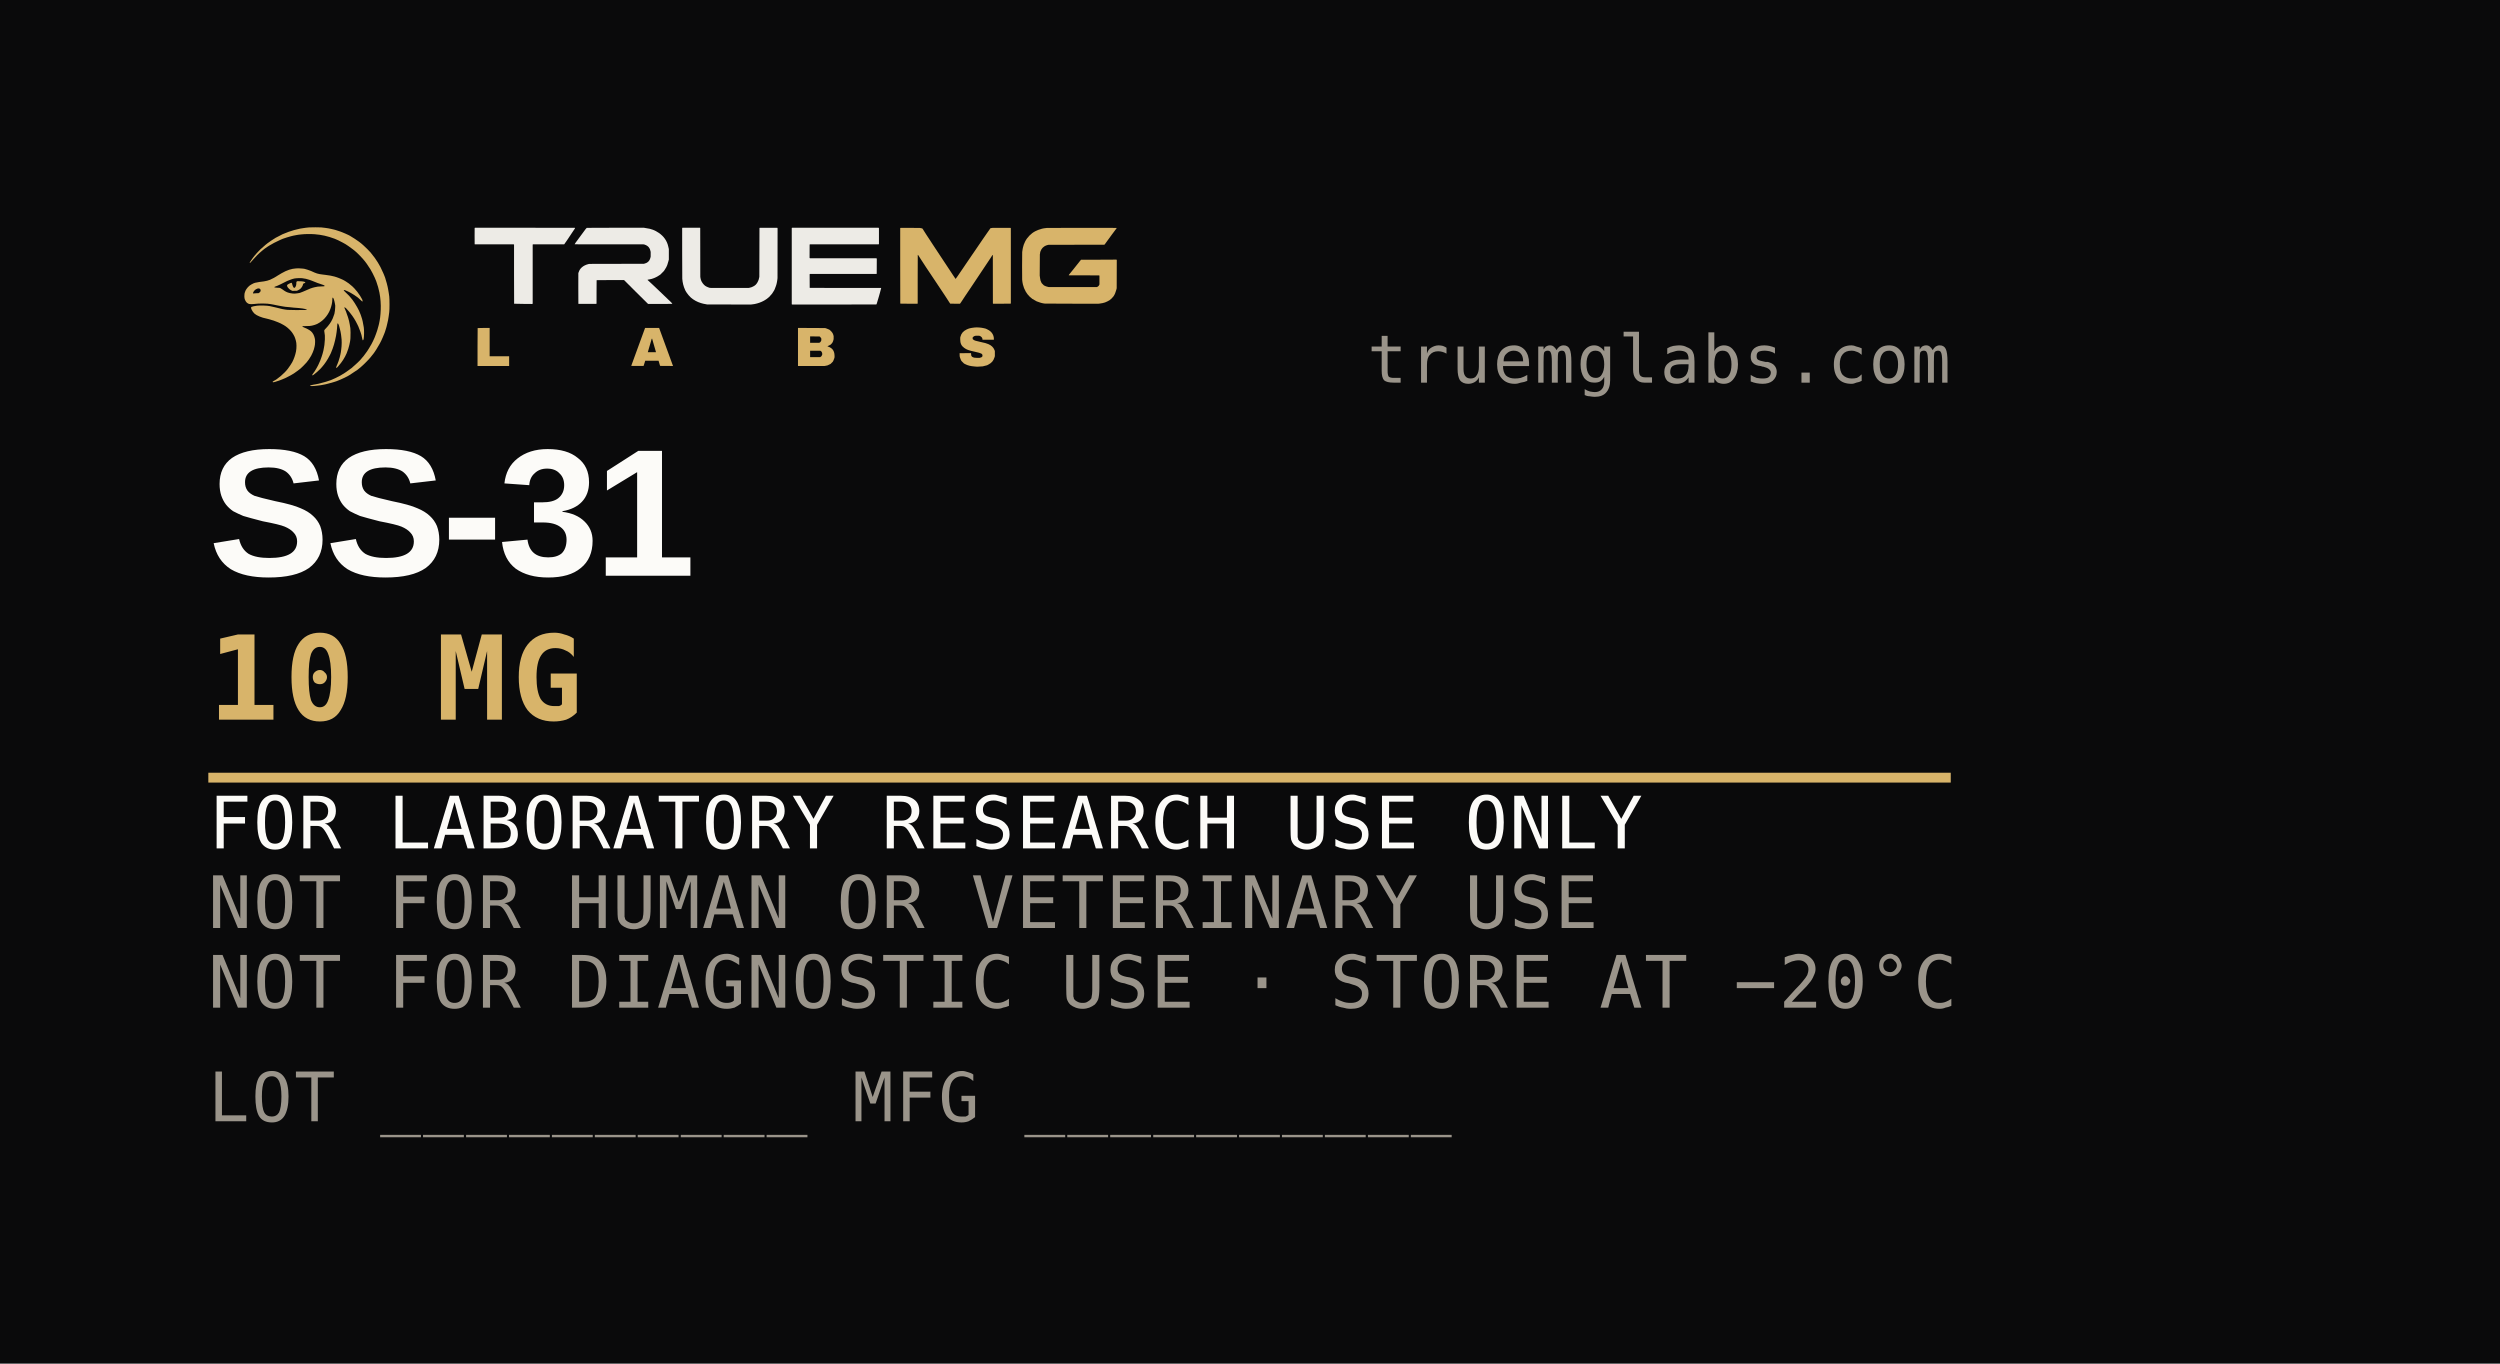
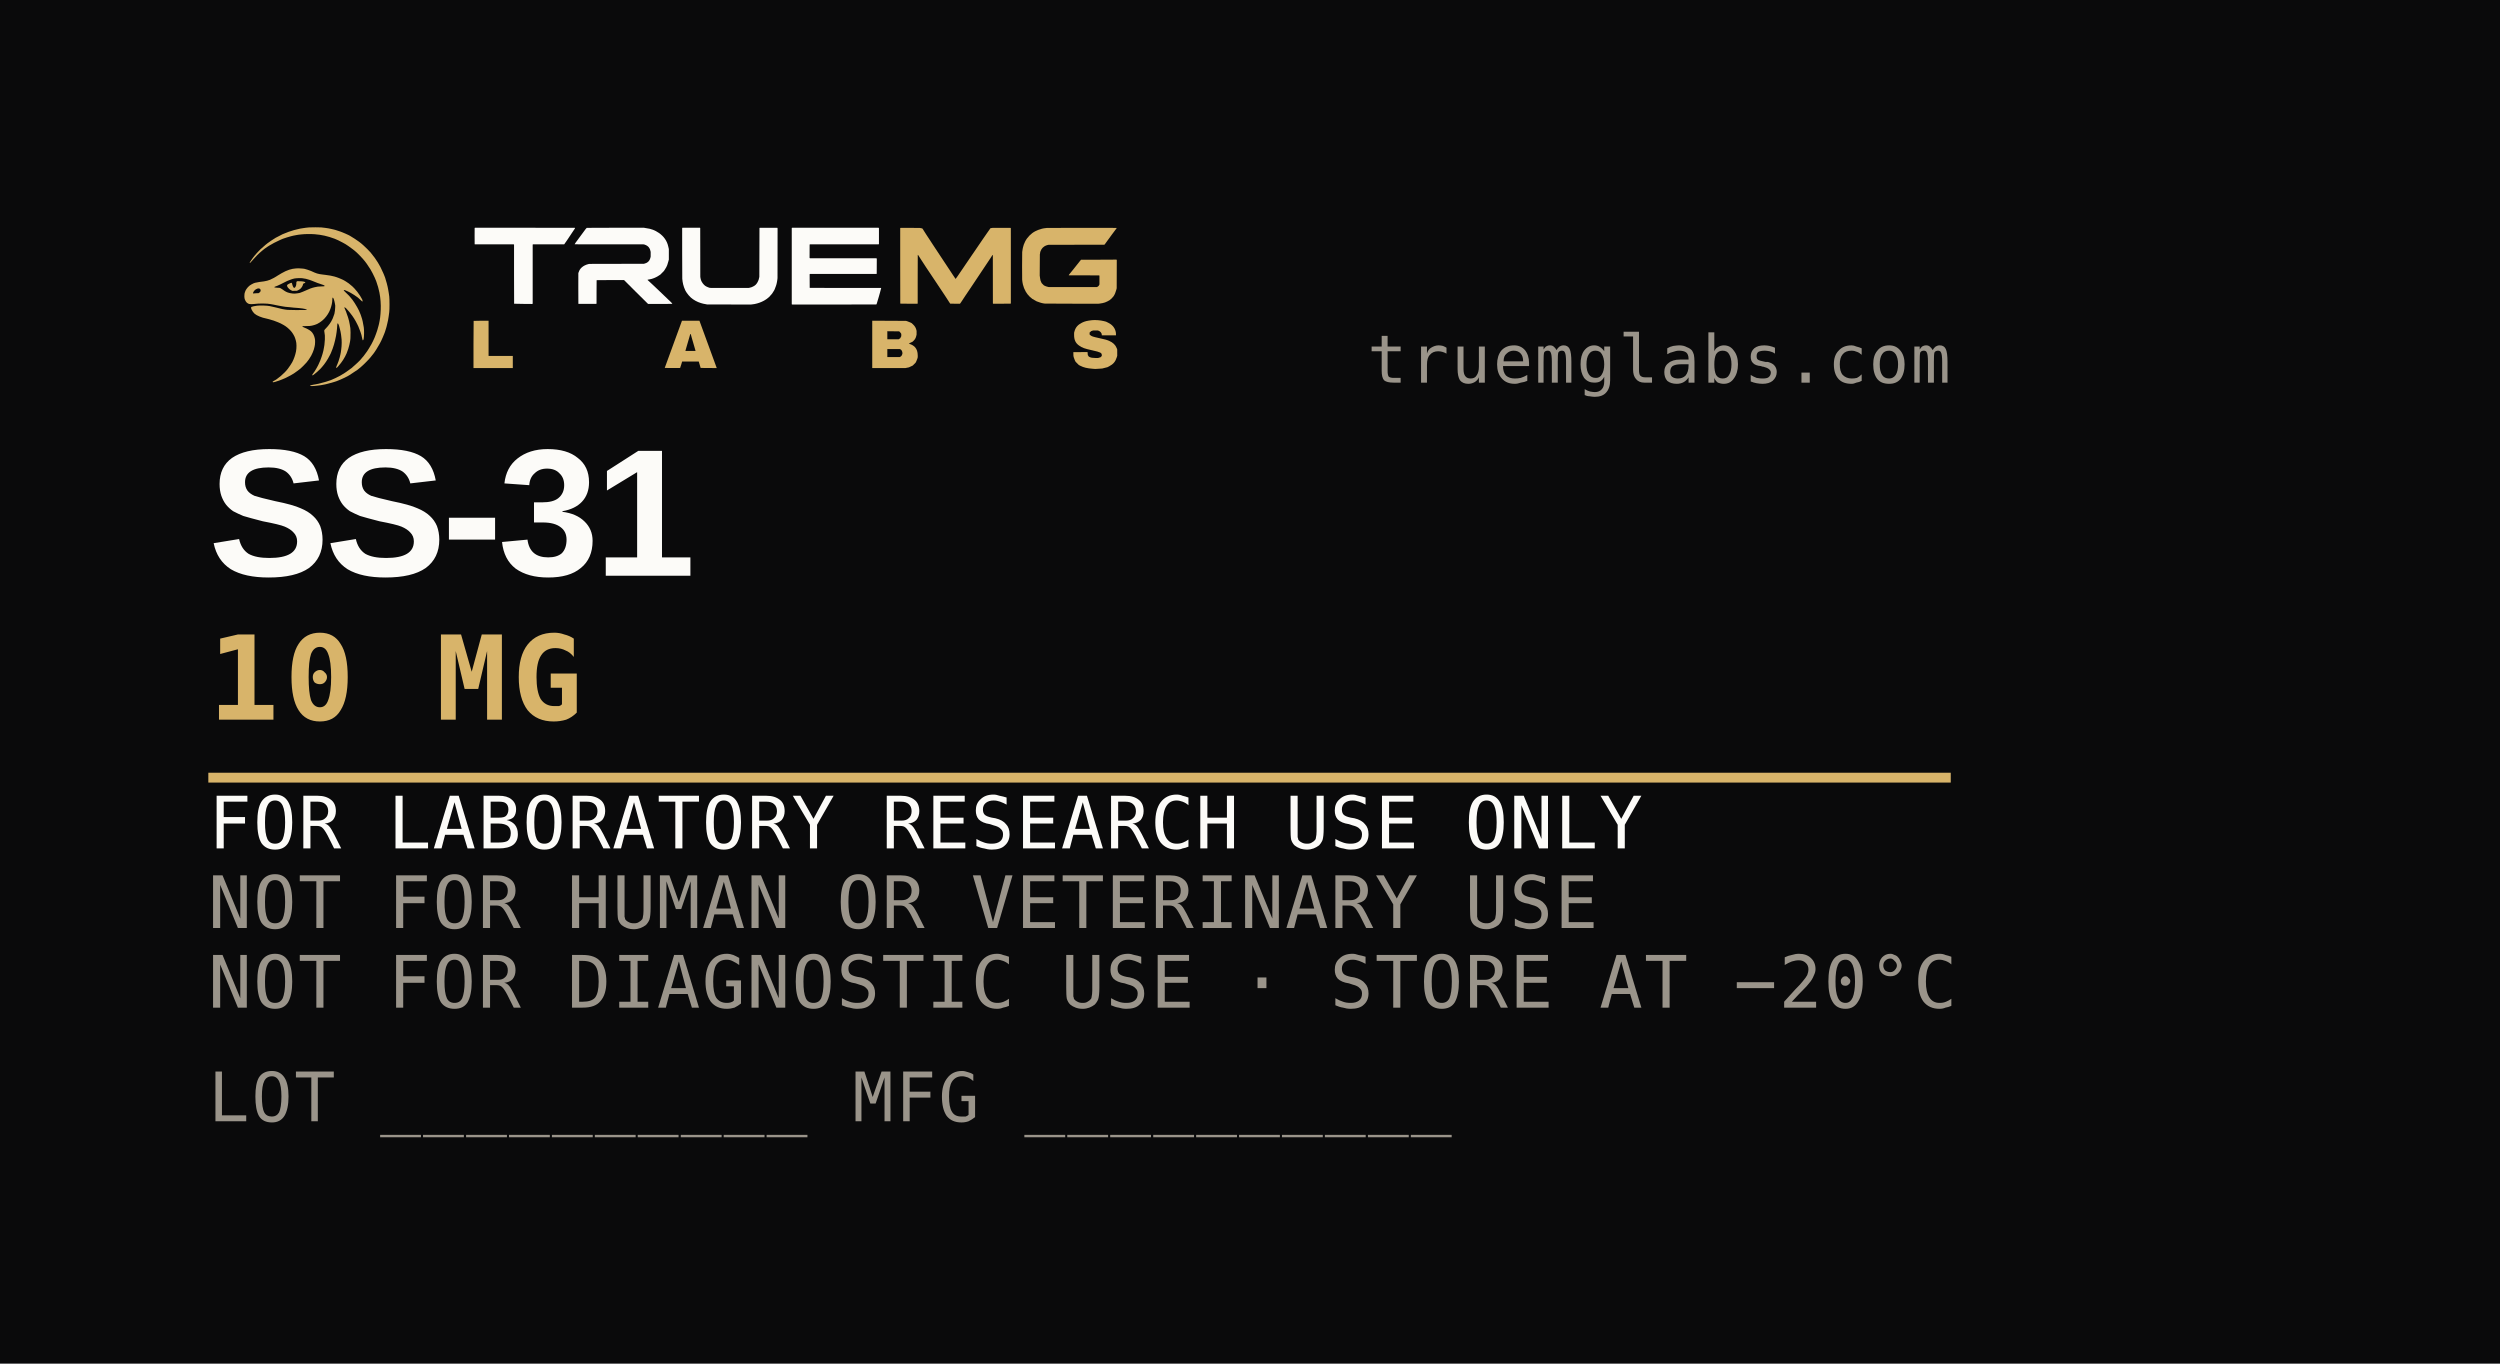
<svg xmlns="http://www.w3.org/2000/svg" width="66.0mm" height="36.0mm" viewBox="0 0 66.0 36.0">
  <rect x="0" y="0" width="66.0" height="36.0" fill="#0A0A0B" />
  <g transform="translate(5.500,5.300) scale(0.0035)">
    <g transform="translate(0,1600) scale(0.025,-0.025)" fill="#D8B46A" stroke="none">
      <path d="M30400 55957 c-297 -16 -720 -59 -940 -94 -220 -35 -598 -91 -840 -124 -768 -105 -982 -149 -2060 -419 -187 -47 -520 -130 -740 -184 -821 -204 -2477 -801 -3440 -1242 -528 -241 -1624 -809 -2100 -1086 -590 -345 -2063 -1335 -2434 -1636 -184 -150 -429 -344 -546 -432 -225 -171 -418 -340 -1592 -1400 -171 -154 -354 -346 -408 -427 -53 -81 -151 -178 -217 -217 -65 -39 -332 -323 -591 -631 -260 -307 -536 -632 -615 -722 -79 -90 -204 -252 -278 -361 -74 -110 -192 -263 -262 -340 -114 -126 -263 -343 -696 -1013 -216 -334 -206 -561 14 -319 54 61 220 236 368 390 148 154 351 382 453 506 583 717 1913 2044 2524 2520 187 146 376 305 420 354 124 139 986 773 1403 1033 152 95 430 269 617 387 719 454 2073 1166 2860 1505 308 133 603 269 657 303 136 88 871 359 1323 488 209 60 422 131 472 159 51 28 280 93 509 144 229 52 529 139 668 194 138 54 485 138 771 186 286 48 664 121 840 162 176 41 500 94 720 119 220 24 553 61 740 82 1195 135 2877 157 4140 55 2107 -171 3829 -563 6000 -1368 547 -203 1543 -682 2440 -1172 805 -441 925 -512 1273 -757 172 -121 406 -279 520 -351 314 -199 918 -640 1261 -920 168 -138 414 -333 546 -433 671 -512 2476 -2380 3072 -3178 171 -230 399 -535 507 -678 203 -270 597 -862 1144 -1720 301 -472 1075 -1973 1331 -2582 244 -582 288 -689 440 -1078 157 -402 526 -1548 526 -1634 0 -25 63 -271 139 -546 425 -1525 659 -3281 692 -5200 24 -1413 -143 -3550 -352 -4500 -43 -198 -116 -563 -160 -812 -45 -249 -115 -537 -156 -640 -40 -103 -95 -296 -122 -428 -70 -351 -400 -1420 -556 -1800 -45 -110 -126 -335 -179 -500 -303 -935 -1266 -2951 -1690 -3540 -48 -66 -136 -217 -195 -335 -59 -118 -223 -384 -363 -590 -141 -206 -291 -442 -333 -525 -80 -157 -865 -1223 -1119 -1521 -80 -93 -265 -302 -411 -463 -146 -160 -293 -345 -327 -409 -114 -218 -2195 -2185 -2830 -2676 -482 -373 -1297 -962 -1638 -1185 -187 -123 -392 -257 -455 -299 -933 -620 -1772 -1089 -2765 -1547 -1211 -558 -1273 -583 -2220 -892 -165 -54 -462 -153 -659 -220 -404 -137 -1597 -460 -1841 -499 -88 -14 -268 -60 -400 -101 -132 -42 -497 -113 -811 -159 -315 -46 -711 -117 -880 -159 -170 -41 -410 -95 -534 -119 -231 -46 -397 -133 -347 -183 95 -94 798 -124 1312 -56 165 22 480 57 700 78 872 82 1752 214 2260 340 209 52 470 107 580 122 229 33 1212 293 1670 443 170 56 494 152 720 213 225 62 554 167 730 234 812 310 1131 440 1222 499 54 35 216 108 361 162 314 117 1446 662 1757 846 121 71 355 207 520 301 366 210 1934 1241 2396 1576 184 134 481 371 660 526 178 155 414 350 524 433 303 227 1686 1577 2220 2165 530 584 702 788 1026 1220 124 165 288 365 363 445 76 80 195 237 265 348 69 111 214 324 322 474 107 150 267 390 356 533 591 958 912 1505 1022 1741 70 149 190 374 268 501 77 128 192 355 255 505 63 150 272 615 464 1033 191 418 388 895 437 1060 48 165 128 376 176 469 47 93 114 299 147 457 34 159 105 389 159 511 54 123 134 394 178 603 44 209 133 578 197 820 205 766 368 1607 466 2396 53 420 127 980 164 1244 103 719 104 3773 2 4678 -40 351 -80 651 -89 666 -10 15 -53 304 -97 642 -44 338 -123 794 -176 1014 -53 220 -110 499 -126 620 -35 263 -450 1784 -595 2180 -56 154 -103 326 -103 383 -1 57 -46 192 -102 300 -55 108 -130 296 -165 417 -36 121 -106 301 -157 400 -51 99 -137 297 -190 440 -127 339 -665 1495 -792 1700 -54 88 -134 241 -177 340 -180 415 -1143 1960 -1598 2567 -399 531 -784 1023 -1271 1625 -285 353 -1603 1669 -2131 2128 -215 187 -483 422 -594 522 -112 101 -303 252 -424 337 -121 85 -274 203 -340 262 -268 241 -2259 1538 -2760 1799 -154 81 -352 185 -440 232 -251 134 -937 448 -980 448 -21 0 -151 53 -289 119 -523 248 -1616 649 -2243 823 -194 54 -383 113 -420 133 -38 19 -212 65 -388 103 -176 37 -574 130 -885 205 -311 75 -689 154 -840 175 -151 22 -572 84 -935 139 -363 54 -912 118 -1220 141 -624 46 -2827 46 -3660 -1z" />
      <path d="M26520 43595 c-1503 -101 -2804 -534 -4460 -1485 -714 -409 -983 -571 -1100 -661 -55 -43 -163 -110 -240 -149 -77 -40 -201 -119 -276 -176 -252 -192 -912 -540 -1832 -966 -362 -168 -1371 -434 -1832 -483 -220 -24 -849 -105 -1397 -181 -1084 -151 -1615 -302 -2108 -598 -124 -75 -244 -136 -267 -136 -23 0 -123 -62 -222 -138 -99 -75 -243 -170 -319 -210 -194 -101 -835 -791 -958 -1032 -57 -110 -148 -261 -204 -335 -55 -74 -113 -191 -127 -260 -15 -69 -77 -242 -139 -385 -93 -215 -119 -350 -150 -780 -62 -878 26 -1314 388 -1935 234 -401 636 -717 1052 -828 273 -73 1001 -73 1501 0 1439 208 4011 182 5050 -52 99 -22 459 -87 800 -145 341 -57 728 -138 860 -179 132 -41 510 -114 840 -162 330 -47 780 -129 1000 -181 220 -51 607 -113 860 -136 253 -24 865 -80 1360 -124 495 -45 981 -98 1080 -118 99 -20 306 -37 460 -38 354 -3 1780 -140 2269 -220 561 -91 1231 -246 1282 -297 107 -107 -50 -145 -708 -168 -1005 -37 -4364 -9 -5019 41 -919 71 -2277 343 -3524 706 -295 86 -642 164 -1920 435 -801 170 -2892 235 -3833 119 -689 -85 -1433 -246 -1627 -352 -142 -77 -161 -105 -172 -254 -7 -100 14 -219 54 -296 36 -70 115 -247 175 -392 132 -321 525 -849 832 -1119 668 -585 2172 -1205 3551 -1464 184 -34 412 -90 507 -124 95 -34 263 -78 373 -99 481 -89 2334 -717 2607 -883 70 -43 250 -120 400 -172 244 -83 464 -195 1313 -665 764 -423 1614 -1125 2248 -1858 531 -613 1106 -1620 1268 -2220 39 -143 124 -429 189 -636 240 -761 257 -2233 37 -3317 -217 -1075 -632 -2255 -1116 -3173 -229 -434 -819 -1321 -1340 -2014 -1001 -1331 -3082 -3113 -4317 -3698 -201 -95 -291 -207 -251 -311 40 -104 505 -42 935 126 201 79 390 143 420 143 30 0 161 38 291 85 130 47 425 153 656 235 1057 378 1752 700 3120 1446 773 421 1073 619 2200 1450 708 522 898 688 1617 1407 888 889 1167 1215 1709 1992 459 658 952 1543 1074 1925 28 88 87 232 131 320 162 320 426 1184 487 1588 34 226 81 482 105 568 24 86 47 446 51 800 5 574 -6 700 -108 1164 -196 892 -591 1610 -1163 2111 -348 305 -1330 854 -1763 986 -288 88 -828 392 -822 463 7 83 242 104 886 80 867 -32 1816 58 2336 222 198 62 469 141 603 175 749 190 2014 1010 2759 1788 834 871 1481 1889 1872 2948 371 1003 586 2015 587 2767 0 510 43 700 159 700 169 0 460 -829 623 -1780 l107 -620 -22 -660 c-20 -592 -86 -1119 -231 -1831 -41 -202 -387 -1161 -474 -1316 -22 -40 -93 -192 -157 -337 -367 -838 -1079 -1848 -1882 -2673 -599 -615 -608 -633 -509 -1135 146 -744 192 -1447 147 -2272 -48 -871 -109 -1582 -139 -1632 -12 -18 -67 -361 -124 -762 -56 -401 -146 -867 -198 -1036 -53 -168 -107 -378 -122 -466 -14 -88 -78 -322 -141 -520 -64 -198 -160 -504 -214 -680 -152 -499 -411 -1216 -459 -1274 -24 -29 -90 -177 -147 -329 -57 -152 -145 -349 -195 -437 -51 -88 -122 -250 -158 -360 -36 -110 -119 -281 -185 -380 -66 -99 -120 -197 -120 -218 0 -20 -72 -160 -160 -310 -88 -149 -235 -402 -327 -562 -315 -549 -487 -810 -761 -1157 -516 -654 -501 -911 32 -556 404 269 1699 1403 2036 1782 132 149 367 412 523 584 778 860 1696 2237 2305 3457 131 264 289 579 351 700 62 121 141 322 177 448 36 125 128 358 204 519 77 160 140 315 140 345 0 29 52 183 115 341 392 980 975 3467 1107 4727 32 308 86 767 118 1020 33 253 61 649 62 880 5 962 253 961 558 -3 94 -296 211 -735 261 -977 49 -242 135 -611 191 -820 55 -209 121 -587 145 -840 25 -253 62 -559 82 -680 172 -1013 156 -2619 -38 -3940 -42 -286 -88 -619 -102 -740 -14 -121 -76 -427 -137 -680 -61 -253 -150 -622 -197 -820 -127 -538 -590 -1900 -721 -2122 -39 -66 -146 -312 -238 -546 -153 -393 -176 -552 -79 -552 54 0 393 237 393 275 0 17 149 195 331 395 955 1050 1835 2420 2383 3710 337 792 716 1965 832 2574 36 190 109 535 161 766 162 707 225 1653 199 3000 -22 1204 -30 1285 -245 2420 -174 915 -259 1298 -325 1453 -34 81 -78 246 -98 366 -20 121 -90 346 -154 500 -65 155 -172 452 -238 661 -219 697 -371 1096 -590 1549 -225 468 -255 587 -158 625 60 23 542 -311 542 -375 0 -18 167 -210 371 -426 204 -216 424 -465 490 -553 65 -88 227 -295 361 -460 806 -1000 1475 -2061 2055 -3260 159 -330 307 -633 329 -674 87 -161 473 -1149 536 -1371 37 -129 117 -352 179 -495 130 -300 330 -1063 443 -1694 78 -431 162 -666 238 -666 74 0 192 250 233 495 136 809 151 2549 29 3405 -164 1155 -478 2567 -677 3046 -53 129 -120 333 -147 454 -28 121 -91 301 -140 400 -49 99 -112 252 -139 340 -263 842 -1447 2937 -2313 4092 -647 863 -1321 1593 -2113 2292 -380 335 -559 564 -507 649 35 57 368 -4 513 -94 72 -44 234 -116 359 -159 125 -43 285 -113 354 -156 69 -43 225 -117 346 -164 193 -76 779 -416 1600 -929 143 -89 368 -246 500 -349 132 -103 324 -236 427 -295 103 -59 226 -156 273 -217 47 -60 209 -209 361 -330 151 -121 341 -298 423 -393 147 -172 412 -367 500 -367 65 0 11 374 -86 593 -41 95 -200 374 -352 620 -152 246 -308 510 -346 587 -75 150 -584 868 -818 1153 -619 756 -1136 1324 -1463 1607 -910 786 -1306 1090 -1806 1385 -172 102 -385 235 -473 295 -208 143 -717 397 -1153 577 -191 79 -504 209 -697 289 -192 80 -485 187 -650 238 -165 50 -453 139 -640 196 -545 168 -1843 407 -2580 476 -374 34 -869 97 -1100 139 -231 41 -582 94 -780 116 -361 41 -1191 293 -1520 460 -595 303 -1597 706 -2220 892 -828 248 -1011 292 -1227 295 -114 1 -339 19 -500 39 -451 57 -1085 72 -1593 38z m1750 -2955 c603 -47 1755 -303 2219 -493 182 -75 385 -148 451 -164 66 -15 237 -80 380 -143 809 -358 2387 -945 3079 -1146 331 -96 539 -198 665 -324 l62 -61 -65 -65 c-53 -53 -213 -68 -952 -89 -973 -28 -1196 -54 -1970 -230 -915 -207 -1807 -533 -2759 -1007 -349 -173 -1455 -617 -1800 -722 -198 -60 -1095 -189 -1477 -212 -768 -46 -2093 236 -2671 568 -510 292 -675 400 -952 621 -165 132 -444 309 -620 393 l-320 152 -722 36 c-406 19 -761 55 -810 82 -106 56 -115 157 -18 191 39 13 178 68 310 123 132 55 384 151 560 213 176 62 653 285 1060 495 407 211 947 483 1200 605 253 122 559 273 680 335 121 62 328 144 460 181 132 37 313 110 402 161 90 52 307 131 483 176 176 45 382 108 458 139 375 156 1784 254 2667 185z m-12741 -3188 c84 -49 157 -141 206 -259 153 -369 -11 -726 -452 -985 l-183 -108 -600 0 c-407 0 -628 -16 -687 -50 -118 -67 -232 -63 -294 11 -172 208 461 1091 900 1255 118 44 284 119 368 165 187 103 540 89 742 -29z" />
      <path d="M26687 39620 l-119 -100 -18 -470 c-17 -409 -36 -512 -147 -790 -197 -494 -466 -674 -672 -450 -159 174 -361 642 -408 950 -51 326 -114 458 -237 490 -131 34 -1056 -420 -1251 -615 -316 -316 318 -1235 1125 -1629 l379 -186 681 3 680 2 425 205 c315 151 495 269 691 452 333 312 649 831 725 1190 68 324 93 351 426 450 314 94 364 159 230 301 -178 190 -840 297 -1832 297 l-559 0 -119 -100z" />
    </g>
  </g>
  <g transform="translate(12.500,6.000) scale(0.003017)">
    <g transform="translate(0,681) scale(0.025,-0.025)" stroke="none">
-       <g fill="#EDEBE6">
+       <g fill="#FCFBF8">
        <path d="M465 27020 l-58 -59 -15 -2770 c-8 -1524 0 -2802 18 -2841 l33 -70 6816 0 6815 0 61 -61 61 -61 -3 -10322 c-2 -5867 12 -10336 32 -10355 19 -18 1457 -45 3195 -61 l3160 -28 70 77 70 78 0 10325 0 10325 77 42 78 41 5439 0 5440 0 86 110 c125 160 843 1198 1065 1538 295 455 724 1099 1709 2569 l910 1356 -12 104 -12 103 -17488 9 -17488 9 -59 -58z" />
        <path d="M39653 27037 c-49 -18 -221 -200 -384 -405 -458 -576 -1855 -2468 -2161 -2925 -179 -268 -743 -1037 -1416 -1929 -166 -221 -278 -407 -266 -440 l22 -57 12086 -12 12086 -12 278 -88 c640 -203 1152 -536 1485 -965 307 -395 445 -712 569 -1304 l66 -320 0 -800 0 -800 -66 -300 c-181 -812 -569 -1408 -1152 -1768 -273 -168 -352 -202 -789 -341 l-351 -111 -9580 -21 -9580 -22 -300 -72 c-898 -215 -1753 -647 -2317 -1169 -555 -514 -833 -960 -1109 -1776 l-74 -220 -9 -5315 c-6 -2923 5 -5341 24 -5374 l33 -60 3113 -1 3113 0 48 65 47 66 6 4063 c3 2235 15 4080 27 4100 13 21 2011 36 4813 36 l4790 0 4138 -4134 c2275 -2274 4176 -4155 4224 -4180 l88 -46 3836 0 c2110 0 4003 12 4207 26 l369 26 19 50 c22 57 -449 537 -1427 1453 -693 648 -3219 3069 -3680 3525 -144 143 -513 492 -821 776 -307 284 -765 716 -1018 960 -460 444 -678 647 -1334 1239 l-350 316 13 64 12 65 180 30 c98 16 287 47 419 68 1108 179 2211 624 3280 1324 l560 366 620 626 620 626 263 400 c457 695 732 1203 890 1648 218 612 370 1114 408 1352 14 88 56 250 92 360 l67 200 0 1860 0 1860 -67 280 c-37 154 -105 451 -152 660 -425 1916 -1544 3522 -3281 4711 -1373 939 -2719 1447 -4380 1652 -176 22 -437 66 -580 99 l-260 59 -9960 -6 c-5478 -3 -9999 -20 -10047 -38z" />
        <path d="M73081 27003 l-41 -78 3 -8632 c2 -4748 18 -8831 36 -9073 101 -1383 432 -2698 970 -3860 66 -143 137 -296 156 -340 20 -44 107 -188 194 -320 88 -132 189 -294 225 -360 209 -379 985 -1283 1459 -1702 967 -852 2219 -1538 3517 -1926 650 -194 1101 -302 1480 -354 165 -23 381 -62 480 -87 l180 -46 7678 -14 7679 -14 341 41 c875 105 996 127 1782 328 1078 274 2363 850 3164 1418 90 64 252 177 360 252 187 130 549 429 780 644 172 160 902 995 1009 1154 55 80 204 315 333 521 129 206 275 440 325 520 50 80 106 181 125 225 20 44 83 188 142 320 184 414 294 707 421 1120 67 220 148 481 179 580 32 99 77 306 101 460 24 154 62 337 84 406 22 69 70 384 107 700 l66 574 11 8700 12 8700 -51 100 -50 100 -3067 0 -3067 0 -52 -52 -52 -52 -24 -8508 -24 -8508 -44 -260 c-110 -664 -270 -1122 -588 -1684 -416 -734 -817 -1122 -1520 -1473 -547 -273 -643 -308 -1159 -424 l-449 -100 -6776 10 -6776 11 -200 71 c-110 39 -290 99 -400 133 -249 78 -763 334 -1012 503 -573 388 -1285 1345 -1482 1993 -23 77 -72 239 -109 360 -36 121 -85 364 -108 540 l-41 320 -14 8515 -13 8515 -45 55 -46 55 -3073 0 -3074 0 -42 -77z" />
        <path d="M111470 27037 l-70 -41 0 -13357 0 -13356 77 -42 78 -41 14699 0 c8085 0 14727 11 14761 23 73 29 147 254 589 1797 45 154 107 361 140 460 63 190 147 481 240 830 105 394 171 630 288 1030 333 1138 450 1584 428 1620 l-25 40 -12447 1 c-6847 0 -12469 14 -12496 31 l-47 30 -13 2367 -12 2367 52 52 52 52 11644 8 11643 7 44 44 44 44 13 2601 14 2601 -64 97 -64 98 -11636 0 -11636 0 -65 65 -65 65 9 2319 10 2320 55 55 56 56 12035 0 12036 0 42 77 41 78 0 2733 0 2734 -61 88 -61 87 -15129 1 -15129 0 -70 -41z" />
      </g>
      <g fill="#D8B46A">
        <path d="M149428 26991 l-69 -51 0 -13193 c0 -7256 10 -13210 23 -13230 14 -22 1228 -37 3012 -37 l2990 0 48 48 48 48 0 8485 c0 4667 11 8496 24 8510 51 51 137 -27 250 -225 101 -177 300 -490 866 -1360 66 -102 354 -541 640 -976 286 -435 601 -923 700 -1084 99 -162 321 -503 493 -760 172 -256 505 -753 740 -1103 235 -350 445 -663 467 -695 22 -31 510 -762 1084 -1623 574 -861 1170 -1754 1324 -1985 154 -231 405 -609 558 -840 153 -231 503 -754 776 -1163 274 -408 516 -772 538 -808 22 -36 195 -296 384 -577 189 -282 556 -836 816 -1232 1081 -1646 1205 -1838 1541 -2380 75 -121 155 -233 178 -249 22 -17 800 -30 1727 -30 l1686 -1 119 135 c65 75 217 295 338 490 237 384 977 1507 1354 2055 228 331 2457 3644 2617 3889 44 67 699 1051 1456 2187 757 1135 1423 2135 1480 2222 180 274 1884 2825 1961 2936 156 223 1269 1899 1393 2098 72 114 250 393 396 620 l265 412 64 -13 65 -12 10 -8456 10 -8455 45 -54 45 -54 3045 1 c1675 0 3068 15 3097 33 l52 33 3 9997 c2 5498 1 11430 -2 13183 l-5 3187 -64 64 -64 64 -3106 -3 -3106 -4 -378 -57 -379 -56 -90 -91 c-86 -86 -510 -688 -1208 -1715 -174 -255 -384 -561 -468 -680 -84 -119 -276 -396 -427 -616 -151 -220 -458 -665 -682 -990 -1061 -1535 -1504 -2184 -2993 -4392 -102 -151 -291 -424 -420 -606 -395 -558 -1826 -2658 -2692 -3952 -243 -363 -534 -795 -646 -960 -362 -533 -933 -1370 -1216 -1780 -151 -220 -481 -706 -734 -1080 -645 -958 -666 -976 -803 -710 -42 83 -173 285 -290 450 -117 165 -304 439 -414 609 -110 170 -319 485 -464 700 -262 388 -699 1050 -1710 2591 -288 440 -580 881 -649 980 -69 99 -254 378 -411 620 -158 242 -361 548 -451 680 -281 410 -2516 3790 -2639 3990 -64 104 -235 365 -380 580 -145 214 -333 498 -417 630 -84 132 -354 546 -599 920 -245 374 -615 940 -823 1259 -207 318 -435 660 -505 760 -71 99 -211 316 -313 481 -101 165 -291 462 -420 660 -130 198 -296 457 -368 575 -72 117 -167 271 -211 341 -44 69 -139 228 -212 352 -169 288 -192 306 -474 358 -129 23 -333 61 -454 84 l-220 41 -3341 16 -3341 15 -70 -51z" />
        <path d="M200748 27015 c-12 -12 -199 -36 -415 -54 -432 -34 -1041 -135 -1353 -224 -1056 -300 -1666 -529 -2360 -890 -1428 -741 -2792 -2118 -3512 -3547 -409 -812 -663 -1509 -787 -2160 -25 -132 -70 -357 -100 -500 -79 -379 -135 -742 -162 -1060 -43 -494 -55 -9253 -14 -9700 56 -610 149 -1204 259 -1660 102 -419 325 -1132 377 -1200 16 -22 80 -166 140 -320 130 -331 384 -846 530 -1076 305 -481 394 -610 605 -874 491 -615 1084 -1182 1642 -1570 290 -202 1442 -860 1505 -860 28 0 101 -26 164 -59 200 -104 621 -251 1093 -383 253 -70 546 -153 651 -184 105 -31 330 -75 500 -97 170 -23 390 -53 489 -68 99 -14 4347 -33 9440 -40 l9260 -14 540 64 c656 78 1322 222 1791 386 457 161 1227 540 1629 803 397 259 1101 959 1378 1369 420 622 746 1395 972 2303 l125 500 14 4945 15 4946 -71 71 -71 71 -1581 -27 c-870 -14 -3652 -26 -6184 -26 l-4603 0 -358 -430 c-730 -878 -909 -1102 -1673 -2099 -240 -314 -558 -715 -706 -891 -148 -176 -383 -466 -523 -644 -337 -431 -699 -871 -887 -1081 -88 -98 -148 -202 -140 -243 l14 -72 5305 -10 5304 -10 53 -64 53 -63 2 -1507 2 -1506 -91 -224 c-110 -274 -304 -474 -603 -623 l-226 -113 -8400 4 -8400 4 -320 70 c-469 102 -882 246 -1179 409 l-261 145 -360 364 -361 364 -139 260 c-255 475 -361 834 -439 1480 -25 209 -65 499 -88 643 l-43 264 25 3744 25 3744 40 105 c22 58 40 190 41 293 1 337 223 944 505 1380 483 748 1297 1294 2194 1474 l240 48 9794 23 9795 22 117 140 c64 77 166 212 225 299 139 203 491 691 749 1038 529 712 1029 1396 1202 1646 106 153 235 331 287 397 354 447 648 839 1069 1427 120 168 302 408 403 532 l184 226 -13 87 -12 88 -12145 8 c-6680 5 -12155 -1 -12167 -13z" />
      </g>
    </g>
-     <g transform="translate(0,811.8) scale(1.607877)">
-       <g transform="translate(0,300) scale(0.025,-0.025)" fill="#D8B46A" stroke="none">
-         <path d="M109060 10374 c-883 -105 -1223 -191 -1720 -433 -723 -354 -1137 -832 -1320 -1524 l-62 -237 -3 -388 c-4 -854 255 -1416 851 -1840 580 -413 916 -536 2354 -856 1425 -317 1640 -428 1640 -841 l0 -141 -113 -114 -114 -113 -214 -63 -214 -64 -425 0 c-504 0 -844 55 -1052 172 l-152 85 -83 134 -83 134 -20 258 -21 258 -1245 -10 -1244 -11 9 -334 9 -334 66 -266 c36 -146 121 -374 189 -506 l125 -240 281 -282 281 -281 281 -146 c560 -291 1154 -435 2099 -509 l500 -39 606 38 606 39 461 117 462 116 312 163 c696 362 1073 805 1299 1525 l94 299 -2 560 -2 560 -94 240 c-217 556 -654 973 -1318 1259 -413 178 -717 261 -1834 501 -954 205 -1224 295 -1434 476 l-146 126 -4 173 -5 172 146 134 147 134 173 52 173 51 400 1 400 1 151 -53 c299 -106 549 -418 549 -685 l0 -122 1240 0 1240 0 0 232 c0 429 -157 880 -432 1244 -232 306 -531 541 -948 745 l-360 176 -388 100 c-588 151 -1538 223 -2092 157z" />
-         <path d="M907 10253 c-15 -14 -27 -1877 -27 -4140 l0 -4113 3440 0 3440 0 0 1060 0 1060 -2120 0 -2120 0 0 3080 0 3080 -1293 0 c-712 0 -1306 -12 -1320 -27z" />
-         <path d="M37329 10210 c-16 -38 -696 -1897 -1510 -4130 l-1482 -4060 1338 -11 c735 -5 1345 -2 1355 8 10 10 94 267 186 571 l167 552 1453 0 1453 0 166 -560 166 -560 1408 -11 1408 -10 -54 150 c-226 634 -2882 7899 -2925 8001 l-54 130 -1523 0 -1524 0 -28 -70z m1733 -2892 c92 -340 278 -981 413 -1425 135 -444 245 -826 245 -850 l0 -43 -880 0 -880 0 0 35 c0 20 118 428 261 908 144 480 325 1099 402 1375 77 276 150 534 162 574 12 40 41 66 65 58 l43 -14 169 -618z" />
-         <path d="M70640 6143 l0 -4143 2902 0 2901 0 309 62 308 62 334 158 333 158 252 251 251 252 125 248 c69 137 153 351 185 477 l60 229 -1 321 c-1 601 -160 1085 -470 1430 -201 224 -556 447 -848 535 -133 40 -241 82 -241 95 0 12 146 91 325 175 l324 152 189 177 c231 216 381 483 460 821 l61 257 0 322 1 321 -62 239 c-83 323 -270 621 -559 892 l-241 226 -260 128 c-143 71 -368 160 -499 198 l-239 69 -2950 15 -2950 15 0 -4142z m4807 2197 c59 -44 145 -145 190 -225 l83 -146 0 -196 0 -196 -90 -178 -90 -178 -136 -91 -136 -90 -994 0 -994 0 0 702 0 702 1030 -12 1030 -12 107 -80z m151 -3079 c149 -77 276 -287 306 -506 l24 -176 -47 -179 c-53 -196 -161 -336 -329 -424 l-108 -56 -1082 0 -1082 0 0 700 0 700 1102 0 1102 0 114 -59z" />
+     <g transform="translate(0,811.8) scale(2.00071)">
+       <g transform="translate(0,214) scale(0.025,-0.025)" fill="#D8B46A" stroke="none">
+         <path d="M108180 8534 c-883 -105 -1223 -191 -1720 -433 -723 -354 -1137 -832 -1320 -1524 l-62 -237 -3 -388 c-4 -854 255 -1416 851 -1840 580 -413 916 -536 2354 -856 1425 -317 1640 -428 1640 -841 l0 -141 -113 -114 -114 -113 -214 -63 -214 -64 -425 0 c-504 0 -844 55 -1052 172 l-152 85 -83 134 -83 134 -20 258 -21 258 -1245 -10 -1244 -11 9 -334 9 -334 66 -266 c36 -146 121 -374 189 -506 l125 -240 281 -282 281 -281 281 -146 c560 -291 1154 -435 2099 -509 l500 -39 606 38 606 39 461 117 462 116 312 163 c696 362 1073 805 1299 1525 l94 299 -2 560 -2 560 -94 240 c-217 556 -654 973 -1318 1259 -413 178 -717 261 -1834 501 -954 205 -1224 295 -1434 476 l-146 126 -4 173 -5 172 146 134 147 134 173 52 173 51 400 1 400 1 151 -53 c299 -106 549 -418 549 -685 l0 -122 1240 0 1240 0 0 232 c0 429 -157 880 -432 1244 -232 306 -531 541 -948 745 l-360 176 -388 100 c-588 151 -1538 223 -2092 157z" />
+         <path d="M27 8413 c-15 -14 -27 -1877 -27 -4140 l0 -4113 3440 0 3440 0 0 1060 0 1060 -2120 0 -2120 0 0 3080 0 3080 -1293 0 c-712 0 -1306 -12 -1320 -27z" />
+         <path d="M36449 8370 c-16 -38 -696 -1897 -1510 -4130 l-1482 -4060 1338 -11 c735 -5 1345 -2 1355 8 10 10 94 267 186 571 l167 552 1453 0 1453 0 166 -560 166 -560 1408 -11 1408 -10 -54 150 c-226 634 -2882 7899 -2925 8001 l-54 130 -1523 0 -1524 0 -28 -70z m1733 -2892 c92 -340 278 -981 413 -1425 135 -444 245 -826 245 -850 l0 -43 -880 0 -880 0 0 35 c0 20 118 428 261 908 144 480 325 1099 402 1375 77 276 150 534 162 574 12 40 41 66 65 58 l43 -14 169 -618z" />
+         <path d="M69760 4303 l0 -4143 2902 0 2901 0 309 62 308 62 334 158 333 158 252 251 251 252 125 248 c69 137 153 351 185 477 l60 229 -1 321 c-1 601 -160 1085 -470 1430 -201 224 -556 447 -848 535 -133 40 -241 82 -241 95 0 12 146 91 325 175 l324 152 189 177 c231 216 381 483 460 821 l61 257 0 322 1 321 -62 239 c-83 323 -270 621 -559 892 l-241 226 -260 128 c-143 71 -368 160 -499 198 l-239 69 -2950 15 -2950 15 0 -4142z m4807 2197 c59 -44 145 -145 190 -225 l83 -146 0 -196 0 -196 -90 -178 -90 -178 -136 -91 -136 -90 -994 0 -994 0 0 702 0 702 1030 -12 1030 -12 107 -80z m151 -3079 c149 -77 276 -287 306 -506 l24 -176 -47 -179 c-53 -196 -161 -336 -329 -424 l-108 -56 -1082 0 -1082 0 0 700 0 700 1102 0 1102 0 114 -59z" />
      </g>
    </g>
  </g>
  <text x="51.50" y="10.10" text-anchor="end" font-family="IBM Plex Mono, SF Mono, Menlo, monospace" font-size="1.75" letter-spacing="0.05" fill="#9A948A">truemglabs.com</text>
  <text x="5.5" y="15.20" font-family="Archivo Black, Archivo, Helvetica Neue, Arial, sans-serif" font-weight="900" font-size="4.80" letter-spacing="-0.12" fill="#FCFBF8">SS-31</text>
  <text x="5.5" y="19.00" font-family="IBM Plex Mono, SF Mono, Menlo, monospace" font-weight="600" font-size="3.10" letter-spacing="0.14" fill="#D8B46A">10 MG</text>
  <rect x="5.5" y="20.40" width="46.00" height="0.26" fill="#D8B46A" />
  <text x="5.5" y="22.40" font-family="IBM Plex Mono, SF Mono, Menlo, monospace" font-size="1.90" letter-spacing="0.04" fill="#FCFBF8">FOR LABORATORY RESEARCH USE ONLY</text>
  <text x="5.5" y="24.50" font-family="IBM Plex Mono, SF Mono, Menlo, monospace" font-size="1.90" letter-spacing="0.04" fill="#9A948A">NOT FOR HUMAN OR VETERINARY USE</text>
  <text x="5.5" y="26.60" font-family="IBM Plex Mono, SF Mono, Menlo, monospace" font-size="1.90" letter-spacing="0.04" fill="#9A948A">NOT FOR DIAGNOSTIC USE · STORE AT −20°C</text>
  <text x="5.5" y="29.60" font-family="IBM Plex Mono, SF Mono, Menlo, monospace" font-size="1.80" letter-spacing="0.05" fill="#9A948A">LOT __________   MFG __________</text>
</svg>
